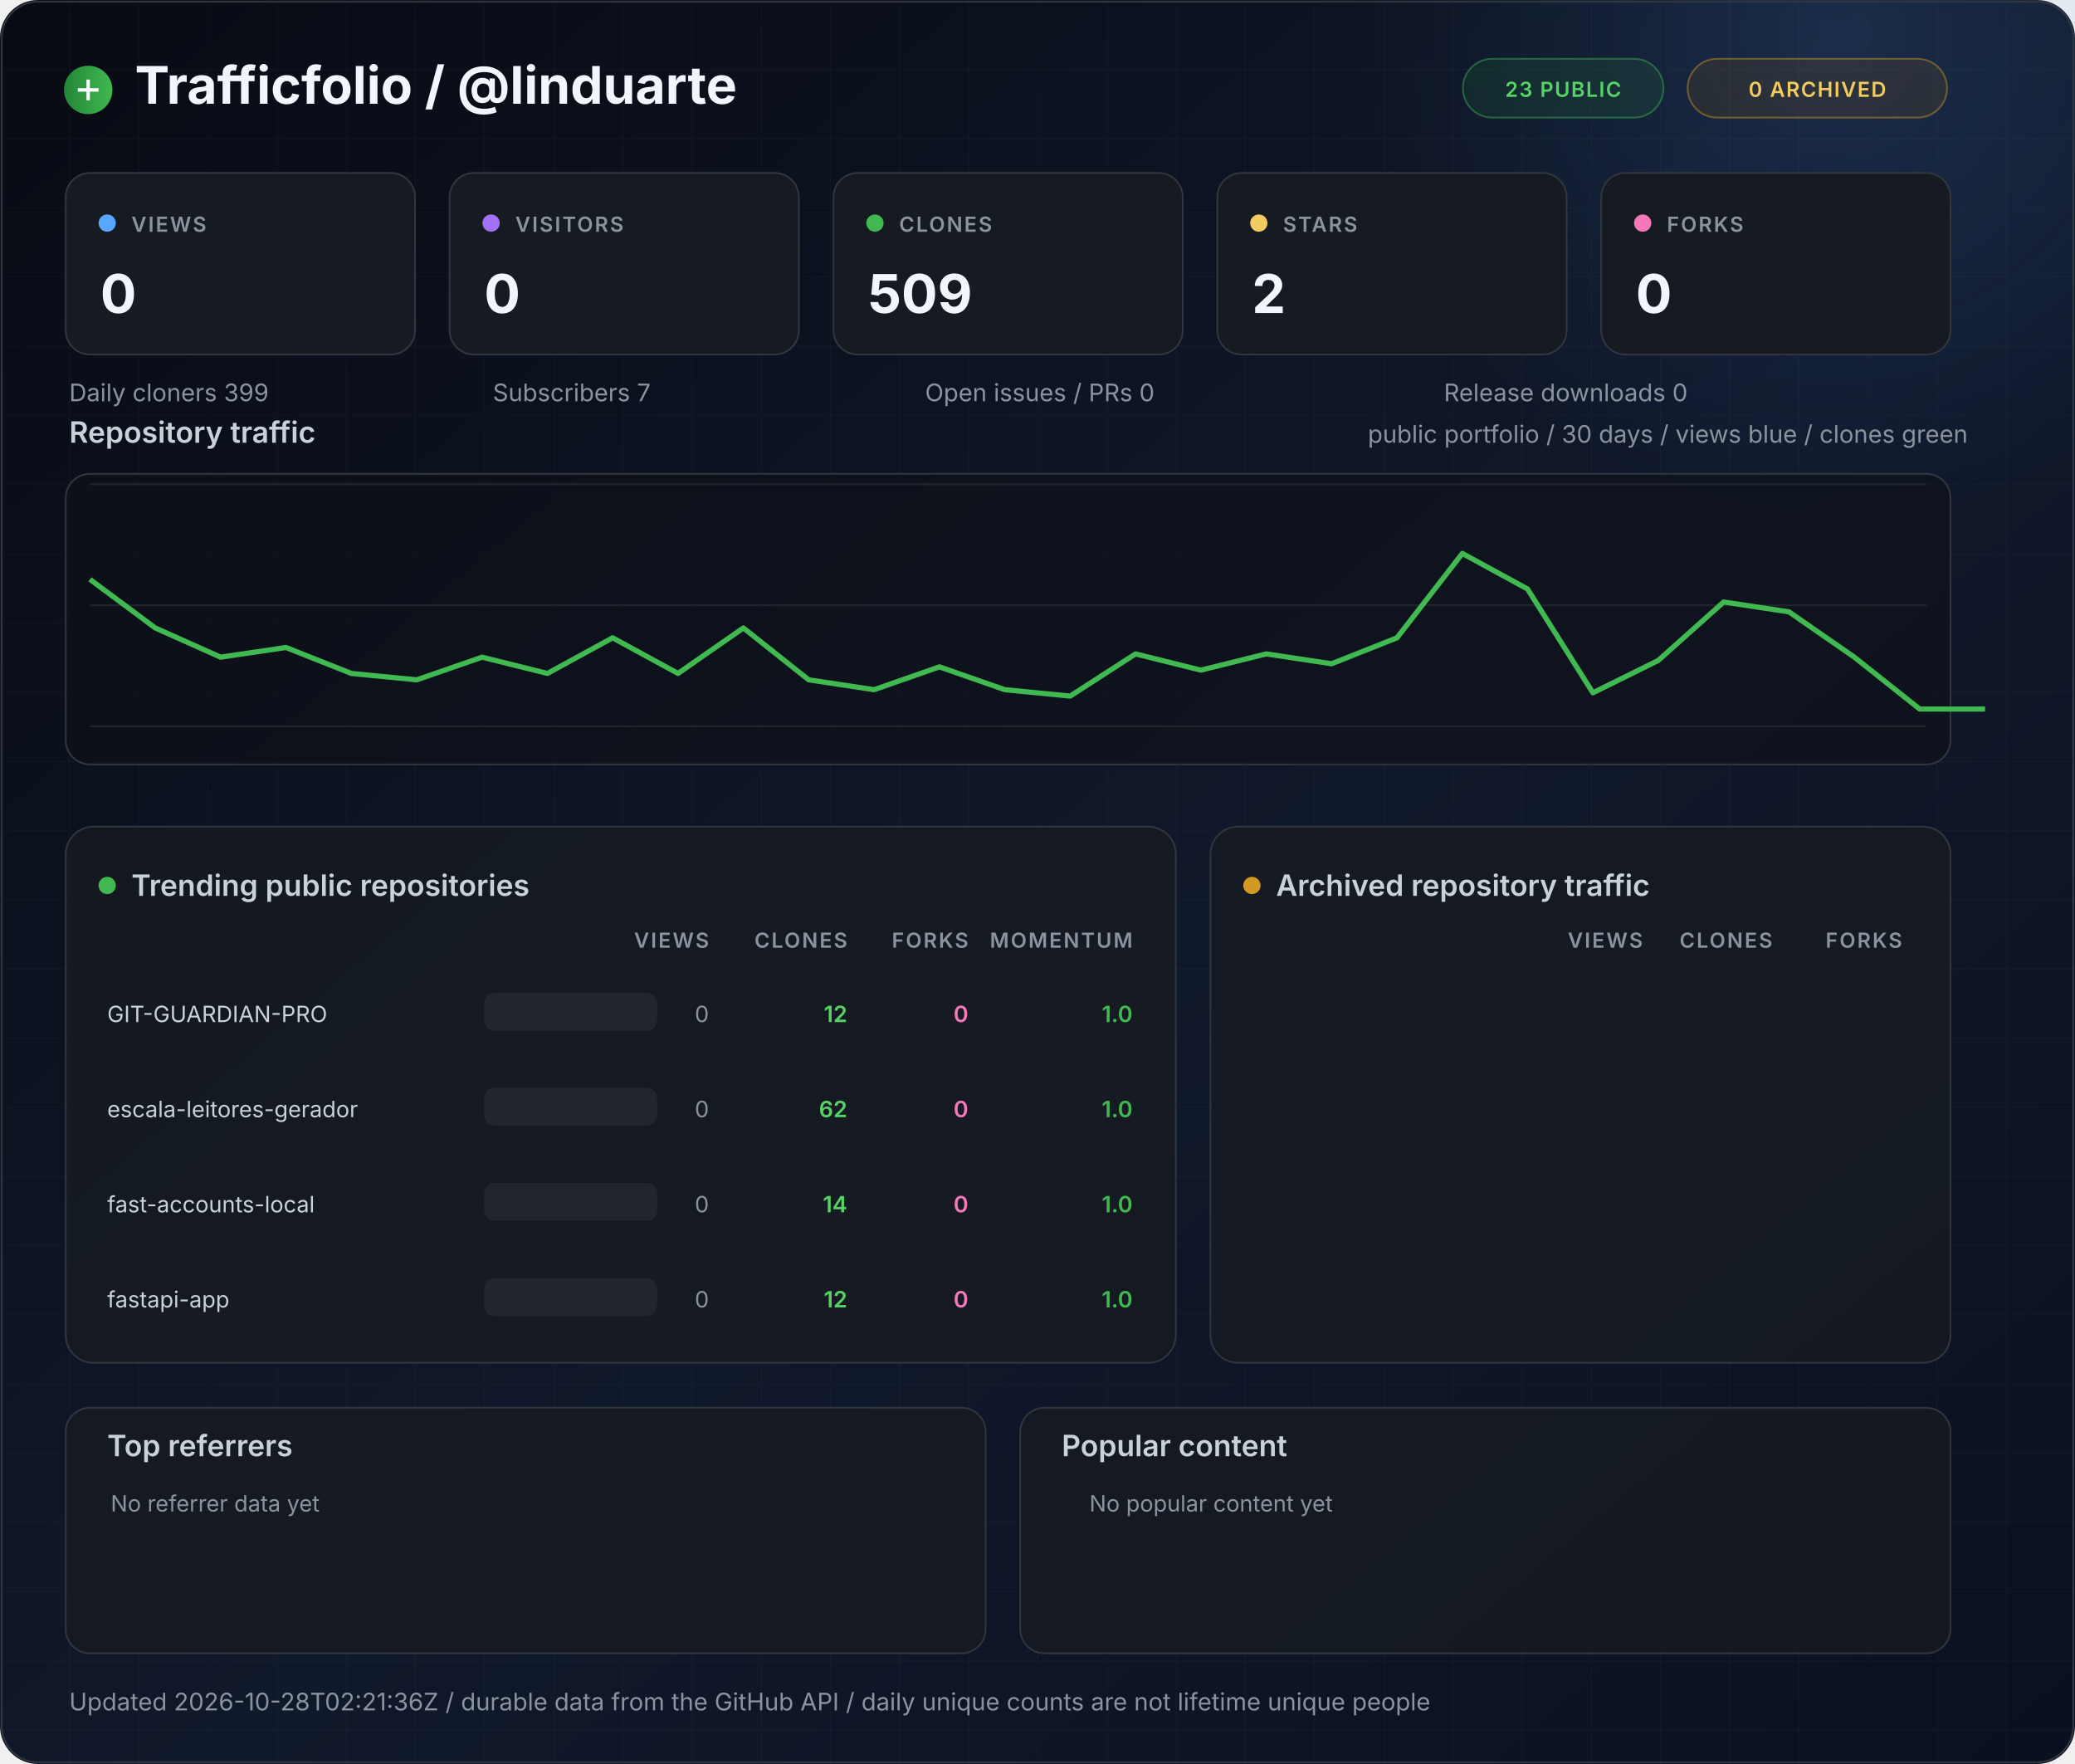
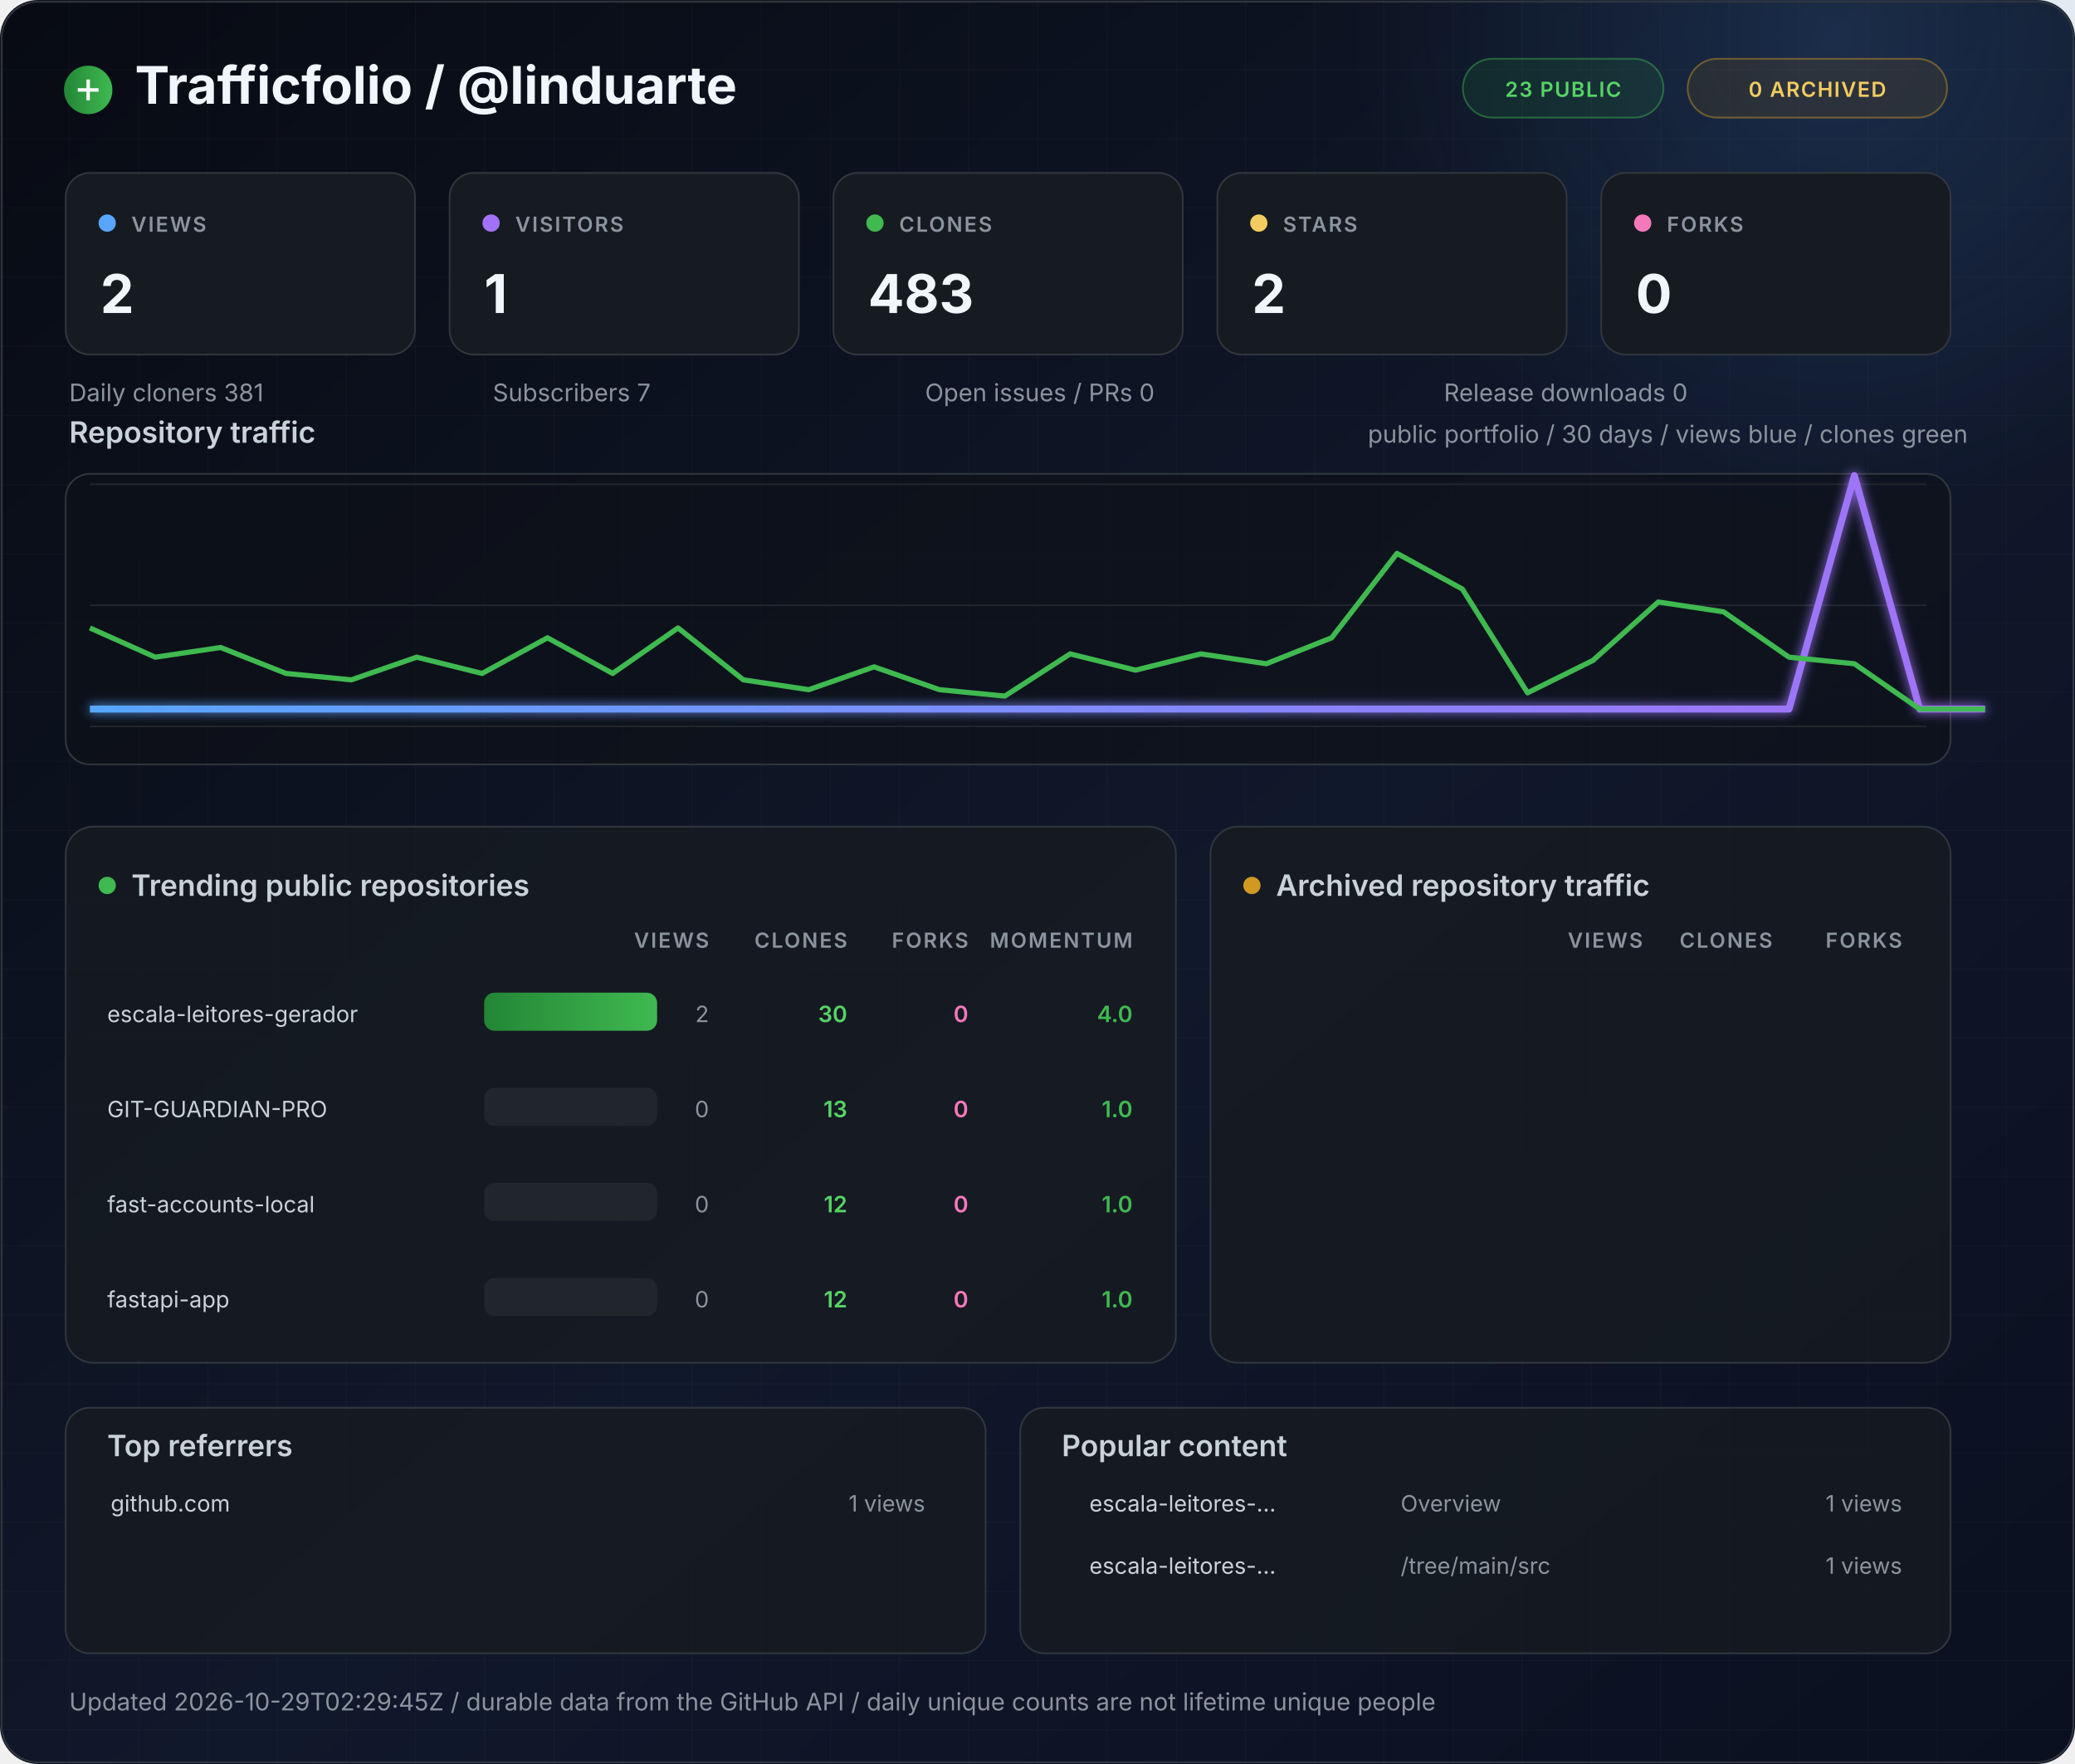
<svg xmlns="http://www.w3.org/2000/svg" width="1200" height="1020" viewBox="0 0 1200 1020" role="img" aria-label="Trafficfolio GitHub analytics dashboard for linduarte">
  <defs>
    <linearGradient id="bg" x1="0" y1="0" x2="1" y2="1">
      <stop stop-color="#080b13" />
      <stop offset=".55" stop-color="#10182b" />
      <stop offset="1" stop-color="#0b1020" />
    </linearGradient>
    <linearGradient id="line" x1="0" y1="0" x2="1" y2="0">
      <stop stop-color="#58a6ff" />
      <stop offset="1" stop-color="#a371f7" />
    </linearGradient>
    <linearGradient id="bar" x1="0" y1="0" x2="1" y2="0">
      <stop stop-color="#238636" />
      <stop offset="1" stop-color="#3fb950" />
    </linearGradient>
    <linearGradient id="archiveBar" x1="0" y1="0" x2="1" y2="0">
      <stop stop-color="#9e6a03" />
      <stop offset="1" stop-color="#f2cc60" />
    </linearGradient>
    <radialGradient id="ambient">
      <stop stop-color="#58a6ff" stop-opacity=".16" />
      <stop offset="1" stop-color="#58a6ff" stop-opacity="0" />
    </radialGradient>
    <pattern id="grid" width="40" height="40" patternUnits="userSpaceOnUse">
      <path d="M40 0H0V40" fill="none" stroke="#ffffff" stroke-opacity=".025" />
    </pattern>
    <filter id="glow">
      <feGaussianBlur stdDeviation="3" result="b" />
      <feMerge>
        <feMergeNode in="b" />
        <feMergeNode in="SourceGraphic" />
      </feMerge>
    </filter>
    <style>
    .title{font:750 30px -apple-system,BlinkMacSystemFont,"Segoe UI",sans-serif;fill:#f0f6fc}
    .subtitle{font:14px -apple-system,BlinkMacSystemFont,"Segoe UI",sans-serif;fill:#8b949e}
    .label{font:600 12px -apple-system,BlinkMacSystemFont,"Segoe UI",sans-serif;fill:#8b949e;letter-spacing:1px}
    .metric{font:700 31px -apple-system,BlinkMacSystemFont,"Segoe UI",sans-serif;fill:#f0f6fc}
    .section{font:600 17px -apple-system,BlinkMacSystemFont,"Segoe UI",sans-serif;fill:#c9d1d9}
    .repo,.value,.trend,.archive,.clone,.fork{font:13px -apple-system,BlinkMacSystemFont,"Segoe UI",sans-serif;fill:#c9d1d9}
    .value{fill:#8b949e} .trend{fill:#3fb950;font-weight:600} .archive{fill:#d29922}
    .clone{fill:#56d364;font-weight:600} .fork{fill:#f778ba;font-weight:600}
    .pill{font:600 12px -apple-system,BlinkMacSystemFont,"Segoe UI",sans-serif;letter-spacing:.7px}
  </style>
  </defs>
  <rect width="1200" height="1020" rx="22" fill="url(#bg)" />
  <rect width="1200" height="1020" rx="22" fill="url(#grid)" />
  <circle cx="1060" cy="20" r="280" fill="url(#ambient)" />
  <rect x="1" y="1" width="1198" height="1018" rx="21" fill="none" stroke="#30363d" />
  <circle cx="51" cy="52" r="14" fill="url(#bar)" />
  <path d="M45 52h12M51 46v12" stroke="#fff" stroke-width="2" />
  <text x="78" y="60" class="title">Trafficfolio / @linduarte</text>
  <rect x="846" y="34" width="116" height="34" rx="17" fill="#238636" fill-opacity=".16" stroke="#3fb950" stroke-opacity=".45" />
  <text x="904" y="56" text-anchor="middle" class="pill" fill="#56d364">23 PUBLIC</text>
  <rect x="976" y="34" width="150" height="34" rx="17" fill="#9e6a03" fill-opacity=".14" stroke="#d29922" stroke-opacity=".45" />
  <text x="1051" y="56" text-anchor="middle" class="pill" fill="#f2cc60">0 ARCHIVED</text>
  <rect x="38" y="100" width="202" height="105" rx="14" fill="#161b22" stroke="#30363d" />
  <circle cx="62" cy="129" r="5" fill="#58a6ff" />
  <text x="76" y="134" class="label">VIEWS</text>
-   <text x="58" y="181" class="metric">0</text>
+   <text x="58" y="181" class="metric">2</text>
  <rect x="260" y="100" width="202" height="105" rx="14" fill="#161b22" stroke="#30363d" />
  <circle cx="284" cy="129" r="5" fill="#a371f7" />
  <text x="298" y="134" class="label">VISITORS</text>
-   <text x="280" y="181" class="metric">0</text>
+   <text x="280" y="181" class="metric">1</text>
  <rect x="482" y="100" width="202" height="105" rx="14" fill="#161b22" stroke="#30363d" />
  <circle cx="506" cy="129" r="5" fill="#3fb950" />
  <text x="520" y="134" class="label">CLONES</text>
-   <text x="502" y="181" class="metric">509</text>
+   <text x="502" y="181" class="metric">483</text>
  <rect x="704" y="100" width="202" height="105" rx="14" fill="#161b22" stroke="#30363d" />
  <circle cx="728" cy="129" r="5" fill="#f2cc60" />
  <text x="742" y="134" class="label">STARS</text>
  <text x="724" y="181" class="metric">2</text>
  <rect x="926" y="100" width="202" height="105" rx="14" fill="#161b22" stroke="#30363d" />
  <circle cx="950" cy="129" r="5" fill="#f778ba" />
  <text x="964" y="134" class="label">FORKS</text>
  <text x="946" y="181" class="metric">0</text>
-   <text x="40" y="232" class="subtitle">Daily cloners 399</text>
+   <text x="40" y="232" class="subtitle">Daily cloners 381</text>
  <text x="285" y="232" class="subtitle">Subscribers 7</text>
  <text x="535" y="232" class="subtitle">Open issues / PRs 0</text>
  <text x="835" y="232" class="subtitle">Release downloads 0</text>
  <text x="40" y="256" class="section">Repository traffic</text>
  <text x="1138" y="256" text-anchor="end" class="subtitle">public portfolio / 30 days / views blue / clones green</text>
  <rect x="38" y="274" width="1090" height="168" rx="14" fill="#0d1117" fill-opacity=".62" stroke="#30363d" />
  <line x1="52" y1="420" x2="1114" y2="420" stroke="#21262d" />
  <line x1="52" y1="350" x2="1114" y2="350" stroke="#21262d" />
  <line x1="52" y1="280" x2="1114" y2="280" stroke="#21262d" />
-   <polyline points="52.0,410.0 89.8,410.0 127.6,410.0 165.4,410.0 203.2,410.0 241.0,410.0 278.8,410.0 316.6,410.0 354.3,410.0 392.1,410.0 429.9,410.0 467.7,410.0 505.5,410.0 543.3,410.0 581.1,410.0 618.9,410.0 656.7,410.0 694.5,410.0 732.3,410.0 770.1,410.0 807.9,410.0 845.7,410.0 883.4,410.0 921.2,410.0 959.0,410.0 996.8,410.0 1034.6,410.0 1072.4,410.0 1110.2,410.0 1148.0,410.0" fill="none" stroke="url(#line)" stroke-width="4" stroke-linejoin="round" filter="url(#glow)" />
-   <polyline points="52.0,335.0 89.8,363.1 127.6,380.0 165.4,374.4 203.2,389.4 241.0,393.1 278.8,380.0 316.6,389.4 354.3,368.8 392.1,389.4 429.9,363.1 467.7,393.1 505.5,398.8 543.3,385.6 581.1,398.8 618.9,402.5 656.7,378.1 694.5,387.5 732.3,378.1 770.1,383.8 807.9,368.8 845.7,320.0 883.4,340.6 921.2,400.6 959.0,381.9 996.8,348.1 1034.6,353.8 1072.4,380.0 1110.2,410.0 1148.0,410.0" fill="none" stroke="#3fb950" stroke-width="3" stroke-linejoin="round" />
+   <polyline points="52.0,410.0 89.8,410.0 127.6,410.0 165.4,410.0 203.2,410.0 241.0,410.0 278.8,410.0 316.6,410.0 354.3,410.0 392.1,410.0 429.9,410.0 467.7,410.0 505.5,410.0 543.3,410.0 581.1,410.0 618.9,410.0 656.7,410.0 694.5,410.0 732.3,410.0 770.1,410.0 807.9,410.0 845.7,410.0 883.4,410.0 921.2,410.0 959.0,410.0 996.8,410.0 1034.6,410.0 1072.4,275.0 1110.2,410.0 1148.0,410.0" fill="none" stroke="url(#line)" stroke-width="4" stroke-linejoin="round" filter="url(#glow)" />
+   <polyline points="52.0,363.1 89.8,380.0 127.6,374.4 165.4,389.4 203.2,393.1 241.0,380.0 278.8,389.4 316.6,368.8 354.3,389.4 392.1,363.1 429.9,393.1 467.7,398.8 505.5,385.6 543.3,398.8 581.1,402.5 618.9,378.1 656.7,387.5 694.5,378.1 732.3,383.8 770.1,368.8 807.9,320.0 845.7,340.6 883.4,400.6 921.2,381.9 959.0,348.1 996.8,353.8 1034.6,380.0 1072.4,383.8 1110.2,410.0 1148.0,410.0" fill="none" stroke="#3fb950" stroke-width="3" stroke-linejoin="round" />
  <rect x="38" y="478" width="642" height="310" rx="16" fill="#161b22" fill-opacity=".82" stroke="#30363d" />
  <circle cx="62" cy="512" r="5" fill="#3fb950" />
  <text x="76" y="518" class="section">Trending public repositories</text>
  <text x="410" y="548" text-anchor="end" class="label">VIEWS</text>
  <text x="490" y="548" text-anchor="end" class="label">CLONES</text>
  <text x="560" y="548" text-anchor="end" class="label">FORKS</text>
  <text x="655" y="548" text-anchor="end" class="label">MOMENTUM</text>
-   <text x="62" y="591" class="repo">GIT-GUARDIAN-PRO</text>
+   <text x="62" y="591" class="repo">escala-leitores-gerador</text>
  <rect x="280" y="574" width="100" height="22" rx="6" fill="#21262d" />
-   <rect x="280" y="574" width="0" height="22" rx="6" fill="url(#bar)" />
-   <text x="410" y="591" text-anchor="end" class="value">0</text>
-   <text x="490" y="591" text-anchor="end" class="clone">12</text>
+   <rect x="280" y="574" width="100" height="22" rx="6" fill="url(#bar)" />
+   <text x="410" y="591" text-anchor="end" class="value">2</text>
+   <text x="490" y="591" text-anchor="end" class="clone">30</text>
  <text x="560" y="591" text-anchor="end" class="fork">0</text>
-   <text x="655" y="591" text-anchor="end" class="trend">1.0</text>
-   <text x="62" y="646" class="repo">escala-leitores-gerador</text>
+   <text x="655" y="591" text-anchor="end" class="trend">4.0</text>
+   <text x="62" y="646" class="repo">GIT-GUARDIAN-PRO</text>
  <rect x="280" y="629" width="100" height="22" rx="6" fill="#21262d" />
  <rect x="280" y="629" width="0" height="22" rx="6" fill="url(#bar)" />
  <text x="410" y="646" text-anchor="end" class="value">0</text>
-   <text x="490" y="646" text-anchor="end" class="clone">62</text>
+   <text x="490" y="646" text-anchor="end" class="clone">13</text>
  <text x="560" y="646" text-anchor="end" class="fork">0</text>
  <text x="655" y="646" text-anchor="end" class="trend">1.0</text>
  <text x="62" y="701" class="repo">fast-accounts-local</text>
  <rect x="280" y="684" width="100" height="22" rx="6" fill="#21262d" />
  <rect x="280" y="684" width="0" height="22" rx="6" fill="url(#bar)" />
  <text x="410" y="701" text-anchor="end" class="value">0</text>
-   <text x="490" y="701" text-anchor="end" class="clone">14</text>
+   <text x="490" y="701" text-anchor="end" class="clone">12</text>
  <text x="560" y="701" text-anchor="end" class="fork">0</text>
  <text x="655" y="701" text-anchor="end" class="trend">1.0</text>
  <text x="62" y="756" class="repo">fastapi-app</text>
  <rect x="280" y="739" width="100" height="22" rx="6" fill="#21262d" />
  <rect x="280" y="739" width="0" height="22" rx="6" fill="url(#bar)" />
  <text x="410" y="756" text-anchor="end" class="value">0</text>
  <text x="490" y="756" text-anchor="end" class="clone">12</text>
  <text x="560" y="756" text-anchor="end" class="fork">0</text>
  <text x="655" y="756" text-anchor="end" class="trend">1.0</text>
  <rect x="700" y="478" width="428" height="310" rx="16" fill="#161b22" fill-opacity=".82" stroke="#30363d" />
  <circle cx="724" cy="512" r="5" fill="#d29922" />
  <text x="738" y="518" class="section">Archived repository traffic</text>
  <text x="950" y="548" text-anchor="end" class="label">VIEWS</text>
  <text x="1025" y="548" text-anchor="end" class="label">CLONES</text>
  <text x="1100" y="548" text-anchor="end" class="label">FORKS</text>
  <rect x="38" y="814" width="532" height="142" rx="14" fill="#161b22" fill-opacity=".82" stroke="#30363d" />
  <text x="62" y="842" class="section">Top referrers</text>
-   <text x="64" y="874" class="value">No referrer data yet</text>
+   <text x="64" y="874" class="repo">github.com</text>
+   <text x="535" y="874" text-anchor="end" class="value">1 views</text>
  <rect x="590" y="814" width="538" height="142" rx="14" fill="#161b22" fill-opacity=".82" stroke="#30363d" />
  <text x="614" y="842" class="section">Popular content</text>
-   <text x="630" y="874" class="value">No popular content yet</text>
-   <text x="40" y="989" class="subtitle">Updated 2026-10-28T02:21:36Z / durable data from the GitHub API / daily unique counts are not lifetime unique people</text>
+   <text x="630" y="874" class="repo">escala-leitores-...</text>
+   <text x="810" y="874" class="value">Overview</text>
+   <text x="1100" y="874" text-anchor="end" class="value">1 views</text>
+   <text x="630" y="910" class="repo">escala-leitores-...</text>
+   <text x="810" y="910" class="value">/tree/main/src</text>
+   <text x="1100" y="910" text-anchor="end" class="value">1 views</text>
+   <text x="40" y="989" class="subtitle">Updated 2026-10-29T02:29:45Z / durable data from the GitHub API / daily unique counts are not lifetime unique people</text>
</svg>
